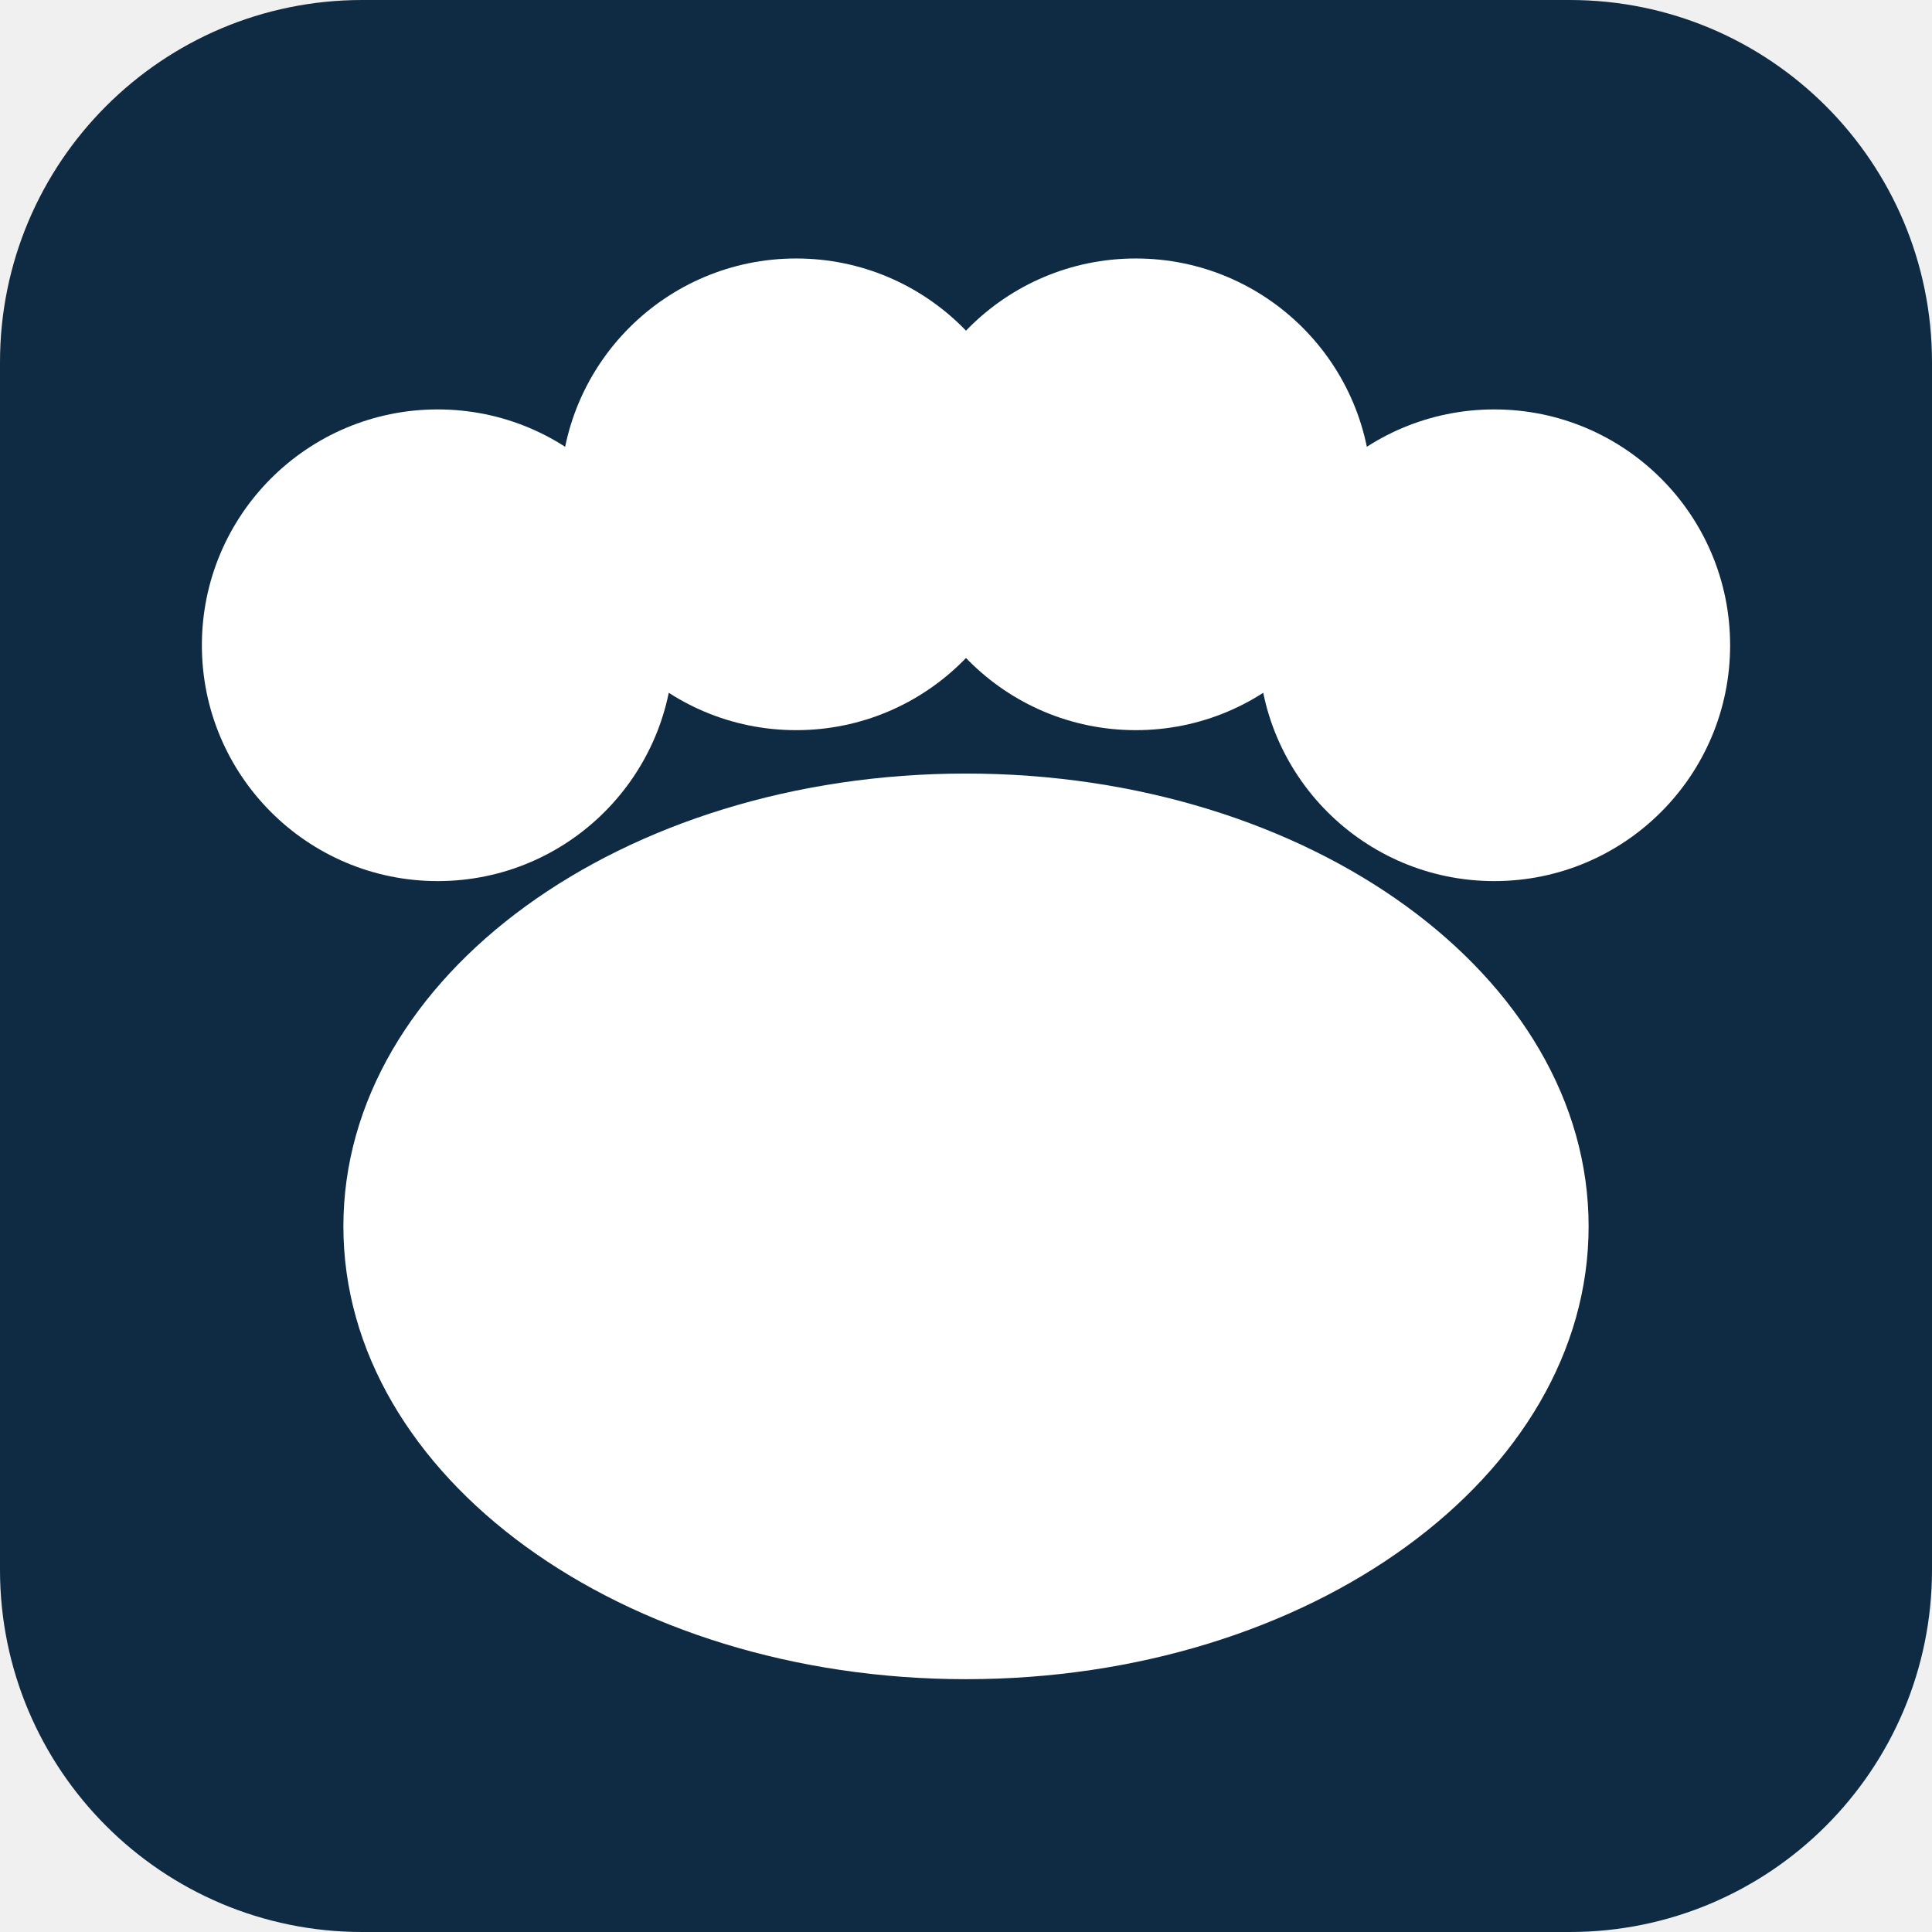
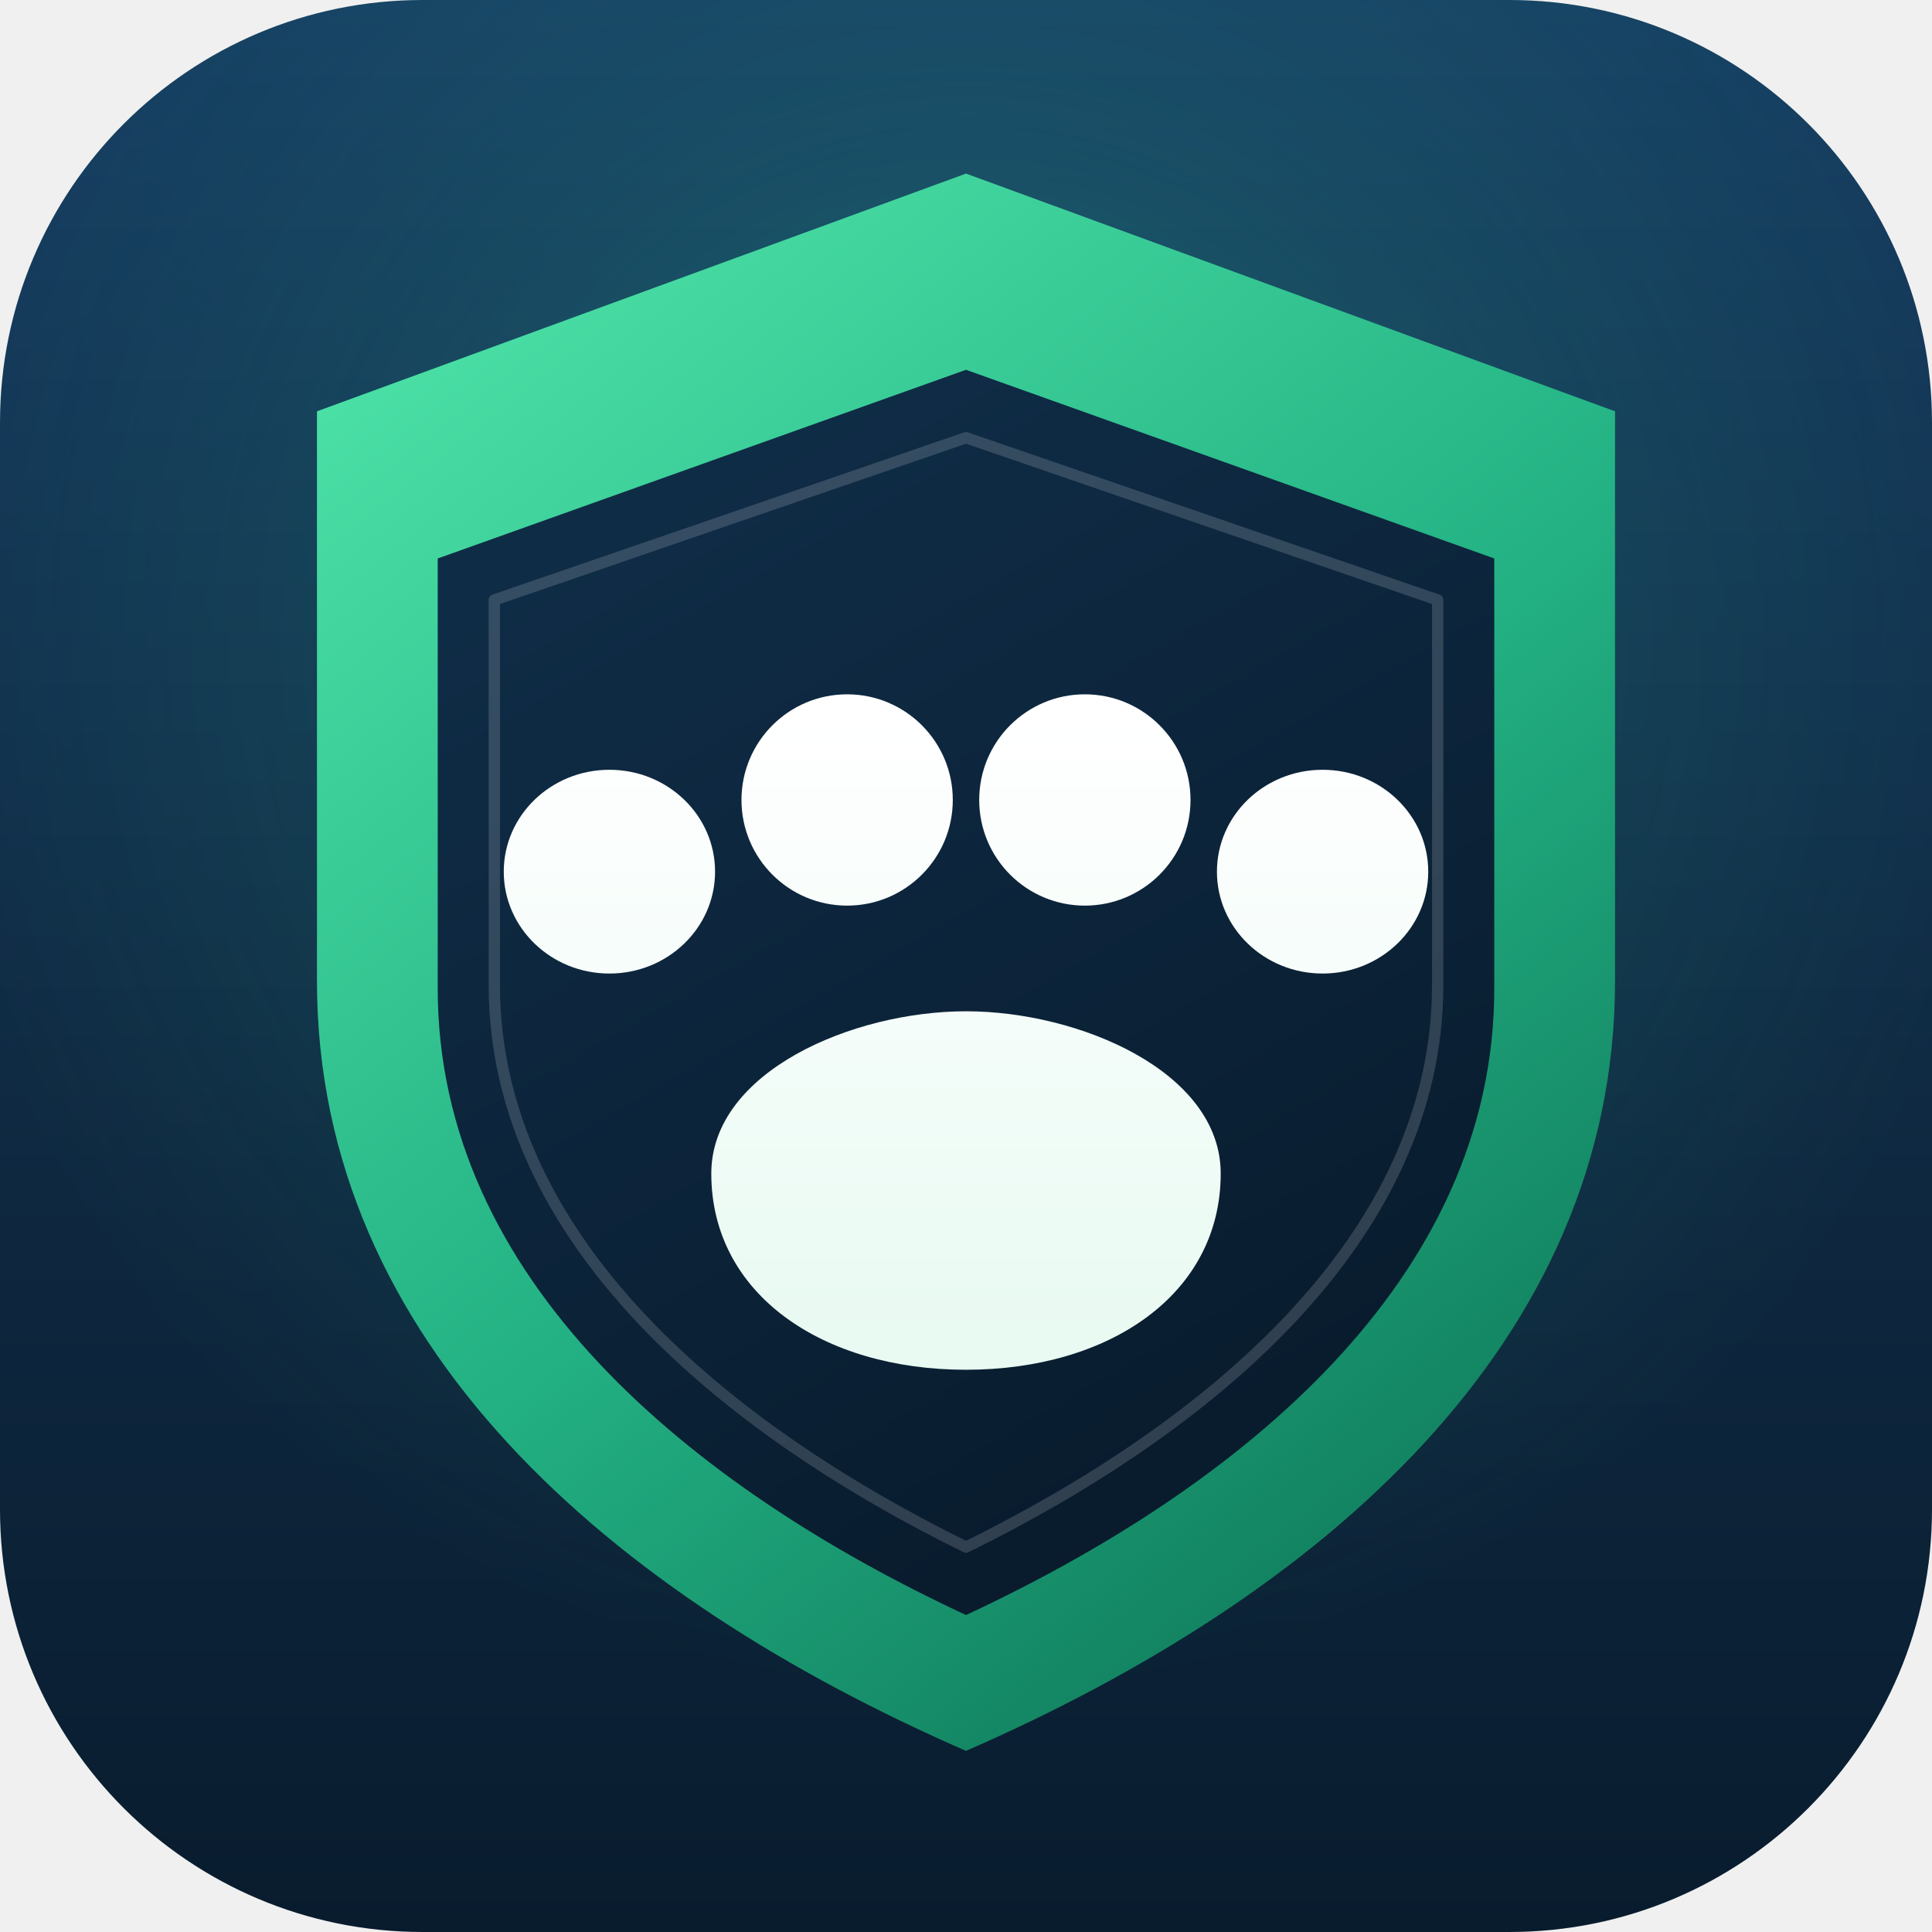
- <svg xmlns="http://www.w3.org/2000/svg" viewBox="0 0 1024 1024" width="1024" height="1024">
-   <rect x="0" y="0" width="1024" height="1024" rx="192" ry="192" fill="#0F2A43" />
-   <ellipse cx="512" cy="650" rx="330" ry="240" fill="#FFFFFF" />
-   <circle cx="232" cy="342" r="125" fill="#FFFFFF" />
-   <circle cx="422" cy="262" r="125" fill="#FFFFFF" />
-   <circle cx="602" cy="262" r="125" fill="#FFFFFF" />
-   <circle cx="792" cy="342" r="125" fill="#FFFFFF" />
+ <svg xmlns="http://www.w3.org/2000/svg" viewBox="0 0 1024 1024" width="1024" height="1024" role="img" aria-labelledby="zoo-icon-title zoo-icon-desc">
+   <defs>
+     <linearGradient id="bg" x1="512" y1="0" x2="512" y2="1024" gradientUnits="userSpaceOnUse">
+       <stop offset="0" stop-color="#163F63" />
+       <stop offset="0.55" stop-color="#0F2A43" />
+       <stop offset="1" stop-color="#091C2E" />
+     </linearGradient>
+     <radialGradient id="glow" cx="512" cy="340" r="560" gradientUnits="userSpaceOnUse">
+       <stop offset="0" stop-color="#34D399" stop-opacity="0.28" />
+       <stop offset="0.55" stop-color="#34D399" stop-opacity="0.10" />
+       <stop offset="1" stop-color="#34D399" stop-opacity="0" />
+     </radialGradient>
+     <linearGradient id="outer" x1="230" y1="160" x2="820" y2="900" gradientUnits="userSpaceOnUse">
+       <stop offset="0" stop-color="#4BE0A6" />
+       <stop offset="0.5" stop-color="#23B183" />
+       <stop offset="1" stop-color="#0C7154" />
+     </linearGradient>
+     <linearGradient id="inner" x1="360" y1="260" x2="680" y2="820" gradientUnits="userSpaceOnUse">
+       <stop offset="0" stop-color="#0F2C46" />
+       <stop offset="1" stop-color="#081A2B" />
+     </linearGradient>
+     <linearGradient id="paw" x1="512" y1="380" x2="512" y2="720" gradientUnits="userSpaceOnUse">
+       <stop offset="0" stop-color="#FFFFFF" />
+       <stop offset="1" stop-color="#E8FAF2" />
+     </linearGradient>
+   </defs>
+   <rect width="1024" height="1024" rx="224" fill="url(#bg)" />
+   <rect width="1024" height="1024" rx="224" fill="url(#glow)" />
+   <path d="M512 92 L856 218 V520 C856 712 700 846 512 928 C324 846 168 712 168 520 V218 Z" fill="url(#outer)" />
+   <path d="M512 196 L792 296 V524 C792 678 658 788 512 856 C366 788 232 678 232 524 V296 Z" fill="url(#inner)" />
+   <path d="M512 232 L762 318 V522 C762 658 638 758 512 820 C386 758 262 658 262 522 V318 Z" fill="none" stroke="#FFFFFF" stroke-opacity="0.16" stroke-width="6" stroke-linejoin="round" />
+   <g fill="url(#paw)">
+     <path d="M512 536 C572 536 647 568 647 622 C647 686 588 726 512 726 C436 726 377 686 377 622 C377 568 452 536 512 536 Z" />
+     <ellipse cx="323" cy="462" rx="56" ry="54" />
+     <ellipse cx="449" cy="424" rx="56" ry="56" />
+     <ellipse cx="575" cy="424" rx="56" ry="56" />
+     <ellipse cx="701" cy="462" rx="56" ry="54" />
+   </g>
</svg>
